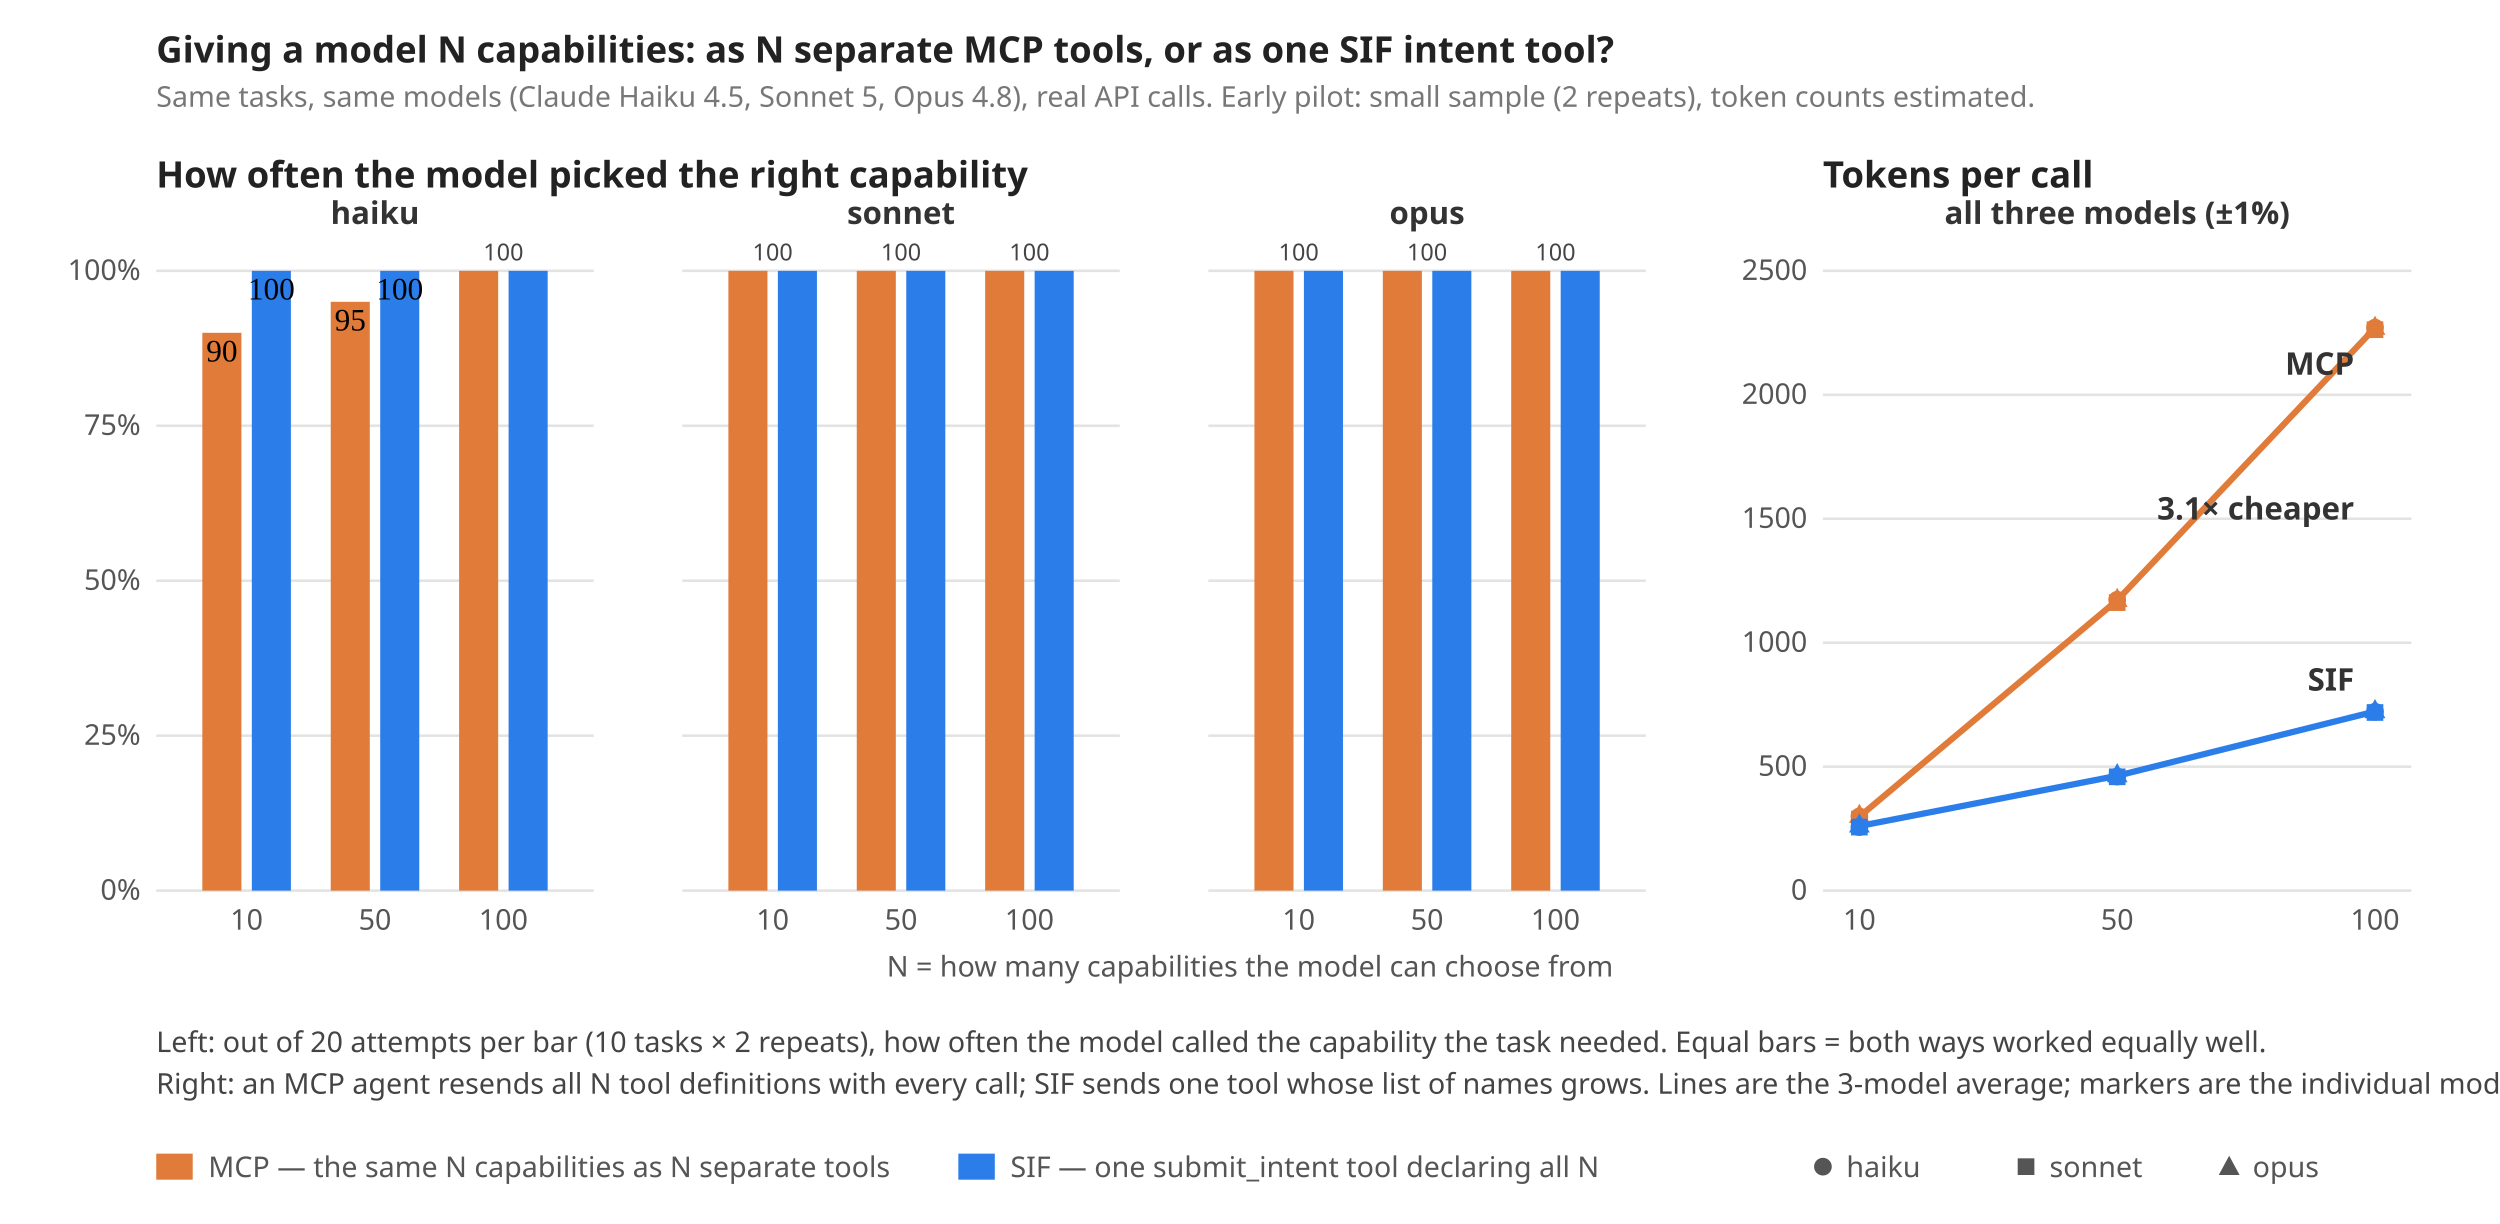
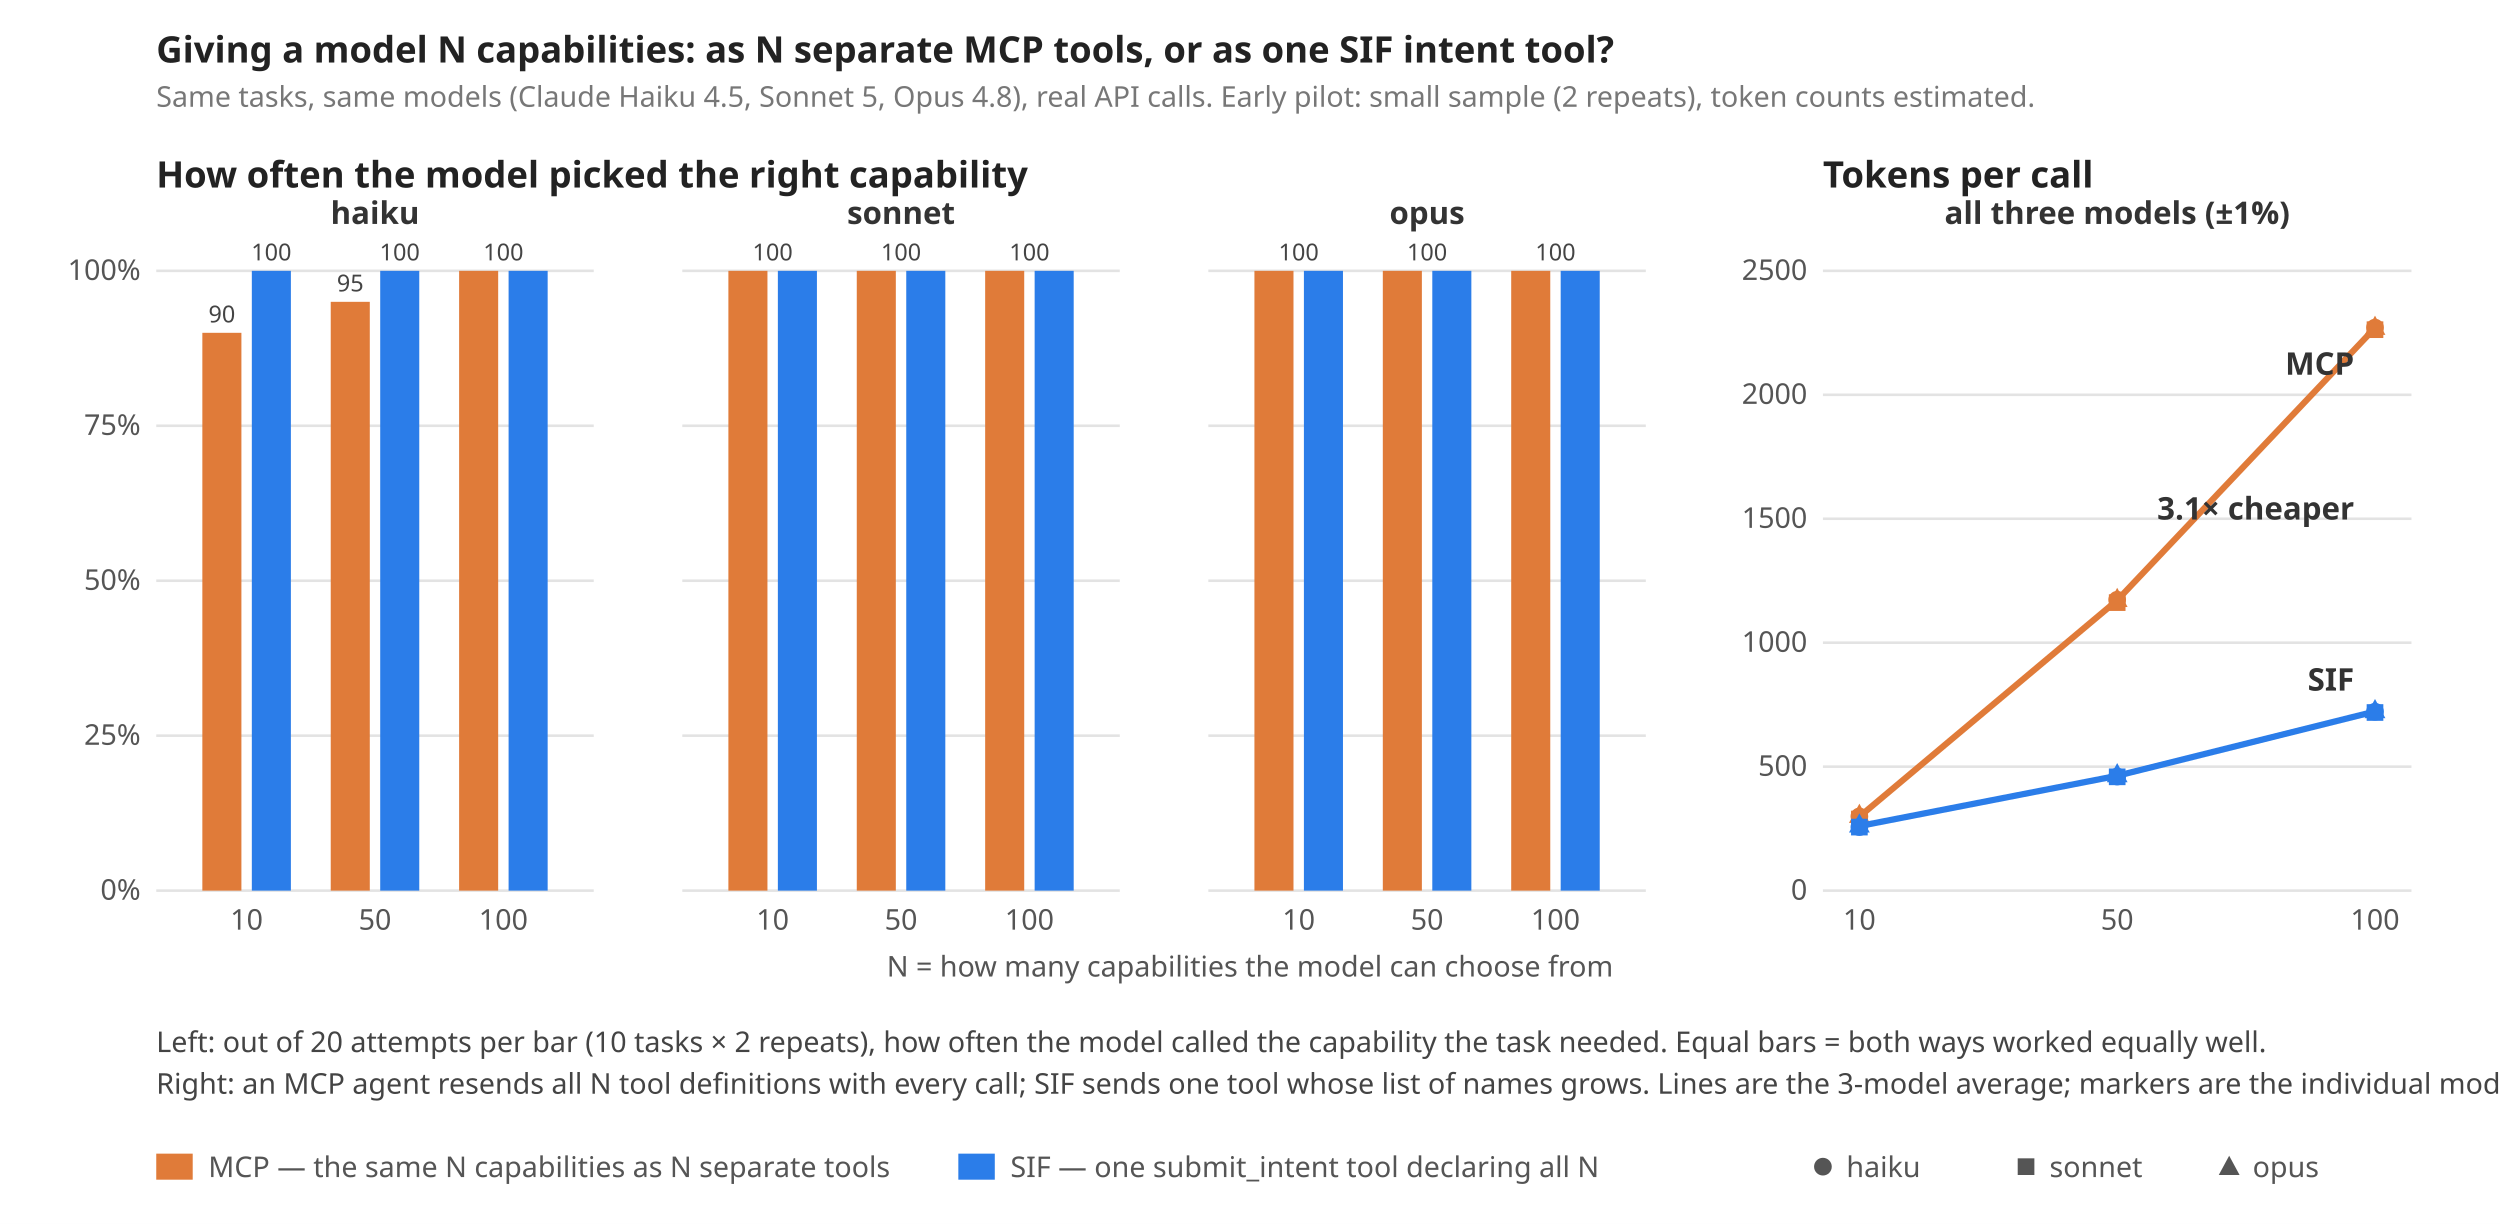
<svg xmlns="http://www.w3.org/2000/svg" width="960" height="470" viewBox="0 0 960 470">
  <style>
 .t { font: 600 14px sans-serif; fill: #222; }
 .pt { font: 600 12px sans-serif; fill: #333; }
 .st { font: 11px sans-serif; fill: #777; }
 .ax { font: 11px sans-serif; fill: #555; }
 .vl { font: 9px sans-serif; fill: #444; }
 .cap { font: 11px sans-serif; fill: #444; }
 .grid { stroke: #e3e3e3; stroke-width: 1; }
</style>
  <rect width="960" height="470" fill="white" />
  <text x="60" y="24" class="t">Giving a model N capabilities: as N separate MCP tools, or as one SIF intent tool?</text>
  <text x="60" y="41" class="st">Same tasks, same models (Claude Haiku 4.5, Sonnet 5, Opus 4.8), real API calls. Early pilot: small sample (2 repeats), token counts estimated.</text>
  <text x="60" y="72" class="t">How often the model picked the right capability</text>
  <text x="144" y="86" class="pt" text-anchor="middle">haiku</text>
  <line x1="60" y1="342.0" x2="228" y2="342.0" class="grid" />
  <text x="54" y="345.5" class="ax" text-anchor="end">0%</text>
  <line x1="60" y1="282.5" x2="228" y2="282.5" class="grid" />
  <text x="54" y="286.0" class="ax" text-anchor="end">25%</text>
  <line x1="60" y1="223.0" x2="228" y2="223.0" class="grid" />
  <text x="54" y="226.5" class="ax" text-anchor="end">50%</text>
  <line x1="60" y1="163.5" x2="228" y2="163.5" class="grid" />
  <text x="54" y="167.0" class="ax" text-anchor="end">75%</text>
  <line x1="60" y1="104.0" x2="228" y2="104.0" class="grid" />
  <text x="54" y="107.5" class="ax" text-anchor="end">100%</text>
  <text x="94.7" y="357" class="ax" text-anchor="middle">10</text>
  <rect x="77.7" y="127.8" width="15" height="214.2" fill="#e07b39" />
  <rect x="96.7" y="104.0" width="15" height="238.0" fill="#2b7de9" />
-   <text x="85.2" y="138.8" class="vlw" text-anchor="middle">90</text>
-   <text x="104.2" y="115.0" class="vlw" text-anchor="middle">100</text>
+   <text x="85.2" y="123.8" class="vl" text-anchor="middle">90</text>
+   <text x="104.2" y="100.0" class="vl" text-anchor="middle">100</text>
  <text x="144.0" y="357" class="ax" text-anchor="middle">50</text>
  <rect x="127.0" y="115.9" width="15" height="226.1" fill="#e07b39" />
  <rect x="146.0" y="104.0" width="15" height="238.0" fill="#2b7de9" />
-   <text x="134.5" y="126.9" class="vlw" text-anchor="middle">95</text>
-   <text x="153.5" y="115.0" class="vlw" text-anchor="middle">100</text>
+   <text x="134.5" y="111.9" class="vl" text-anchor="middle">95</text>
+   <text x="153.5" y="100.0" class="vl" text-anchor="middle">100</text>
  <text x="193.3" y="357" class="ax" text-anchor="middle">100</text>
  <rect x="176.3" y="104.0" width="15" height="238.0" fill="#e07b39" />
  <rect x="195.3" y="104.0" width="15" height="238.0" fill="#2b7de9" />
  <text x="193.3" y="100.0" class="vl" text-anchor="middle">100</text>
  <text x="346" y="86" class="pt" text-anchor="middle">sonnet</text>
  <line x1="262" y1="342.0" x2="430" y2="342.0" class="grid" />
  <line x1="262" y1="282.5" x2="430" y2="282.5" class="grid" />
  <line x1="262" y1="223.0" x2="430" y2="223.0" class="grid" />
  <line x1="262" y1="163.5" x2="430" y2="163.5" class="grid" />
  <line x1="262" y1="104.0" x2="430" y2="104.0" class="grid" />
  <text x="296.7" y="357" class="ax" text-anchor="middle">10</text>
  <rect x="279.7" y="104.0" width="15" height="238.0" fill="#e07b39" />
  <rect x="298.7" y="104.0" width="15" height="238.0" fill="#2b7de9" />
  <text x="296.7" y="100.0" class="vl" text-anchor="middle">100</text>
  <text x="346.0" y="357" class="ax" text-anchor="middle">50</text>
  <rect x="329.0" y="104.0" width="15" height="238.0" fill="#e07b39" />
  <rect x="348.0" y="104.0" width="15" height="238.0" fill="#2b7de9" />
  <text x="346.0" y="100.0" class="vl" text-anchor="middle">100</text>
  <text x="395.3" y="357" class="ax" text-anchor="middle">100</text>
  <rect x="378.3" y="104.0" width="15" height="238.0" fill="#e07b39" />
  <rect x="397.3" y="104.0" width="15" height="238.0" fill="#2b7de9" />
  <text x="395.3" y="100.0" class="vl" text-anchor="middle">100</text>
  <text x="548" y="86" class="pt" text-anchor="middle">opus</text>
  <line x1="464" y1="342.0" x2="632" y2="342.0" class="grid" />
  <line x1="464" y1="282.5" x2="632" y2="282.5" class="grid" />
  <line x1="464" y1="223.0" x2="632" y2="223.0" class="grid" />
  <line x1="464" y1="163.5" x2="632" y2="163.5" class="grid" />
  <line x1="464" y1="104.0" x2="632" y2="104.0" class="grid" />
  <text x="498.7" y="357" class="ax" text-anchor="middle">10</text>
  <rect x="481.7" y="104.0" width="15" height="238.0" fill="#e07b39" />
  <rect x="500.7" y="104.0" width="15" height="238.0" fill="#2b7de9" />
  <text x="498.7" y="100.0" class="vl" text-anchor="middle">100</text>
  <text x="548.0" y="357" class="ax" text-anchor="middle">50</text>
  <rect x="531.0" y="104.0" width="15" height="238.0" fill="#e07b39" />
  <rect x="550.0" y="104.0" width="15" height="238.0" fill="#2b7de9" />
  <text x="548.0" y="100.0" class="vl" text-anchor="middle">100</text>
  <text x="597.3" y="357" class="ax" text-anchor="middle">100</text>
  <rect x="580.3" y="104.0" width="15" height="238.0" fill="#e07b39" />
  <rect x="599.3" y="104.0" width="15" height="238.0" fill="#2b7de9" />
  <text x="597.3" y="100.0" class="vl" text-anchor="middle">100</text>
  <text x="700" y="72" class="t">Tokens per call</text>
  <text x="813" y="86" class="pt" text-anchor="middle">all three models (±1%)</text>
  <line x1="700" y1="342.0" x2="926" y2="342.0" class="grid" />
  <text x="694" y="345.5" class="ax" text-anchor="end">0</text>
  <line x1="700" y1="294.4" x2="926" y2="294.4" class="grid" />
  <text x="694" y="297.9" class="ax" text-anchor="end">500</text>
  <line x1="700" y1="246.8" x2="926" y2="246.8" class="grid" />
  <text x="694" y="250.3" class="ax" text-anchor="end">1000</text>
  <line x1="700" y1="199.2" x2="926" y2="199.2" class="grid" />
  <text x="694" y="202.7" class="ax" text-anchor="end">1500</text>
  <line x1="700" y1="151.6" x2="926" y2="151.6" class="grid" />
  <text x="694" y="155.1" class="ax" text-anchor="end">2000</text>
  <line x1="700" y1="104.0" x2="926" y2="104.0" class="grid" />
  <text x="694" y="107.5" class="ax" text-anchor="end">2500</text>
  <text x="714.0" y="357" class="ax" text-anchor="middle">10</text>
  <text x="813.0" y="357" class="ax" text-anchor="middle">50</text>
  <text x="912.0" y="357" class="ax" text-anchor="middle">100</text>
  <path d="M714.0,313.6 L813.0,230.5 L912.0,125.9" fill="none" stroke="#e07b39" stroke-width="2.4" />
  <circle cx="714.0" cy="313.5" r="3.4" fill="#e07b39" />
  <circle cx="813.0" cy="230.3" r="3.4" fill="#e07b39" />
  <circle cx="912.0" cy="125.8" r="3.4" fill="#e07b39" />
  <rect x="710.8" y="311.3" width="6.4" height="6.4" fill="#e07b39" />
  <rect x="809.8" y="228.2" width="6.4" height="6.4" fill="#e07b39" />
  <rect x="908.8" y="123.4" width="6.4" height="6.4" fill="#e07b39" />
  <path d="M714.0,308.6 L718.0,316.0 L710.0,316.0 Z" fill="#e07b39" />
  <path d="M813.0,225.7 L817.0,233.1 L809.0,233.1 Z" fill="#e07b39" />
  <path d="M912.0,121.2 L916.0,128.6 L908.0,128.6 Z" fill="#e07b39" />
  <path d="M714.0,317.2 L813.0,297.9 L912.0,273.2" fill="none" stroke="#2b7de9" stroke-width="2.4" />
  <circle cx="714.0" cy="317.6" r="3.4" fill="#2b7de9" />
  <circle cx="813.0" cy="298.2" r="3.4" fill="#2b7de9" />
  <circle cx="912.0" cy="273.3" r="3.4" fill="#2b7de9" />
  <rect x="710.8" y="314.4" width="6.4" height="6.4" fill="#2b7de9" />
  <rect x="809.8" y="295.1" width="6.4" height="6.4" fill="#2b7de9" />
  <rect x="908.8" y="270.4" width="6.4" height="6.4" fill="#2b7de9" />
  <path d="M714.0,312.3 L718.0,319.7 L710.0,319.7 Z" fill="#2b7de9" />
  <path d="M813.0,293.0 L817.0,300.4 L809.0,300.4 Z" fill="#2b7de9" />
  <path d="M912.0,268.4 L916.0,275.8 L908.0,275.8 Z" fill="#2b7de9" />
  <text x="904.0" y="143.9" class="pt" text-anchor="end" fill="#e07b39">MCP</text>
  <text x="904.0" y="265.2" class="pt" text-anchor="end" fill="#2b7de9">SIF</text>
  <text x="904.0" y="199.5" class="pt" text-anchor="end">3.1× cheaper</text>
  <text x="480.0" y="375" class="ax" text-anchor="middle">N = how many capabilities the model can choose from</text>
  <text x="60" y="404" class="cap">Left: out of 20 attempts per bar (10 tasks × 2 repeats), how often the model called the capability the task needed. Equal bars = both ways worked equally well.</text>
  <text x="60" y="420" class="cap">Right: an MCP agent resends all N tool definitions with every call; SIF sends one tool whose list of names grows. Lines are the 3-model average; markers are the individual models.</text>
  <rect x="60" y="443" width="14" height="10" fill="#e07b39" />
  <text x="80" y="452" class="ax">MCP — the same N capabilities as N separate tools</text>
  <rect x="368" y="443" width="14" height="10" fill="#2b7de9" />
  <text x="388" y="452" class="ax">SIF — one submit_intent tool declaring all N</text>
  <circle cx="700.0" cy="448.0" r="3.4" fill="#555" />
  <text x="709" y="452" class="ax">haiku</text>
  <rect x="774.8" y="444.8" width="6.4" height="6.4" fill="#555" />
  <text x="787" y="452" class="ax">sonnet</text>
  <path d="M856.0,443.8 L860.0,451.2 L852.0,451.2 Z" fill="#555" />
  <text x="865" y="452" class="ax">opus</text>
</svg>
